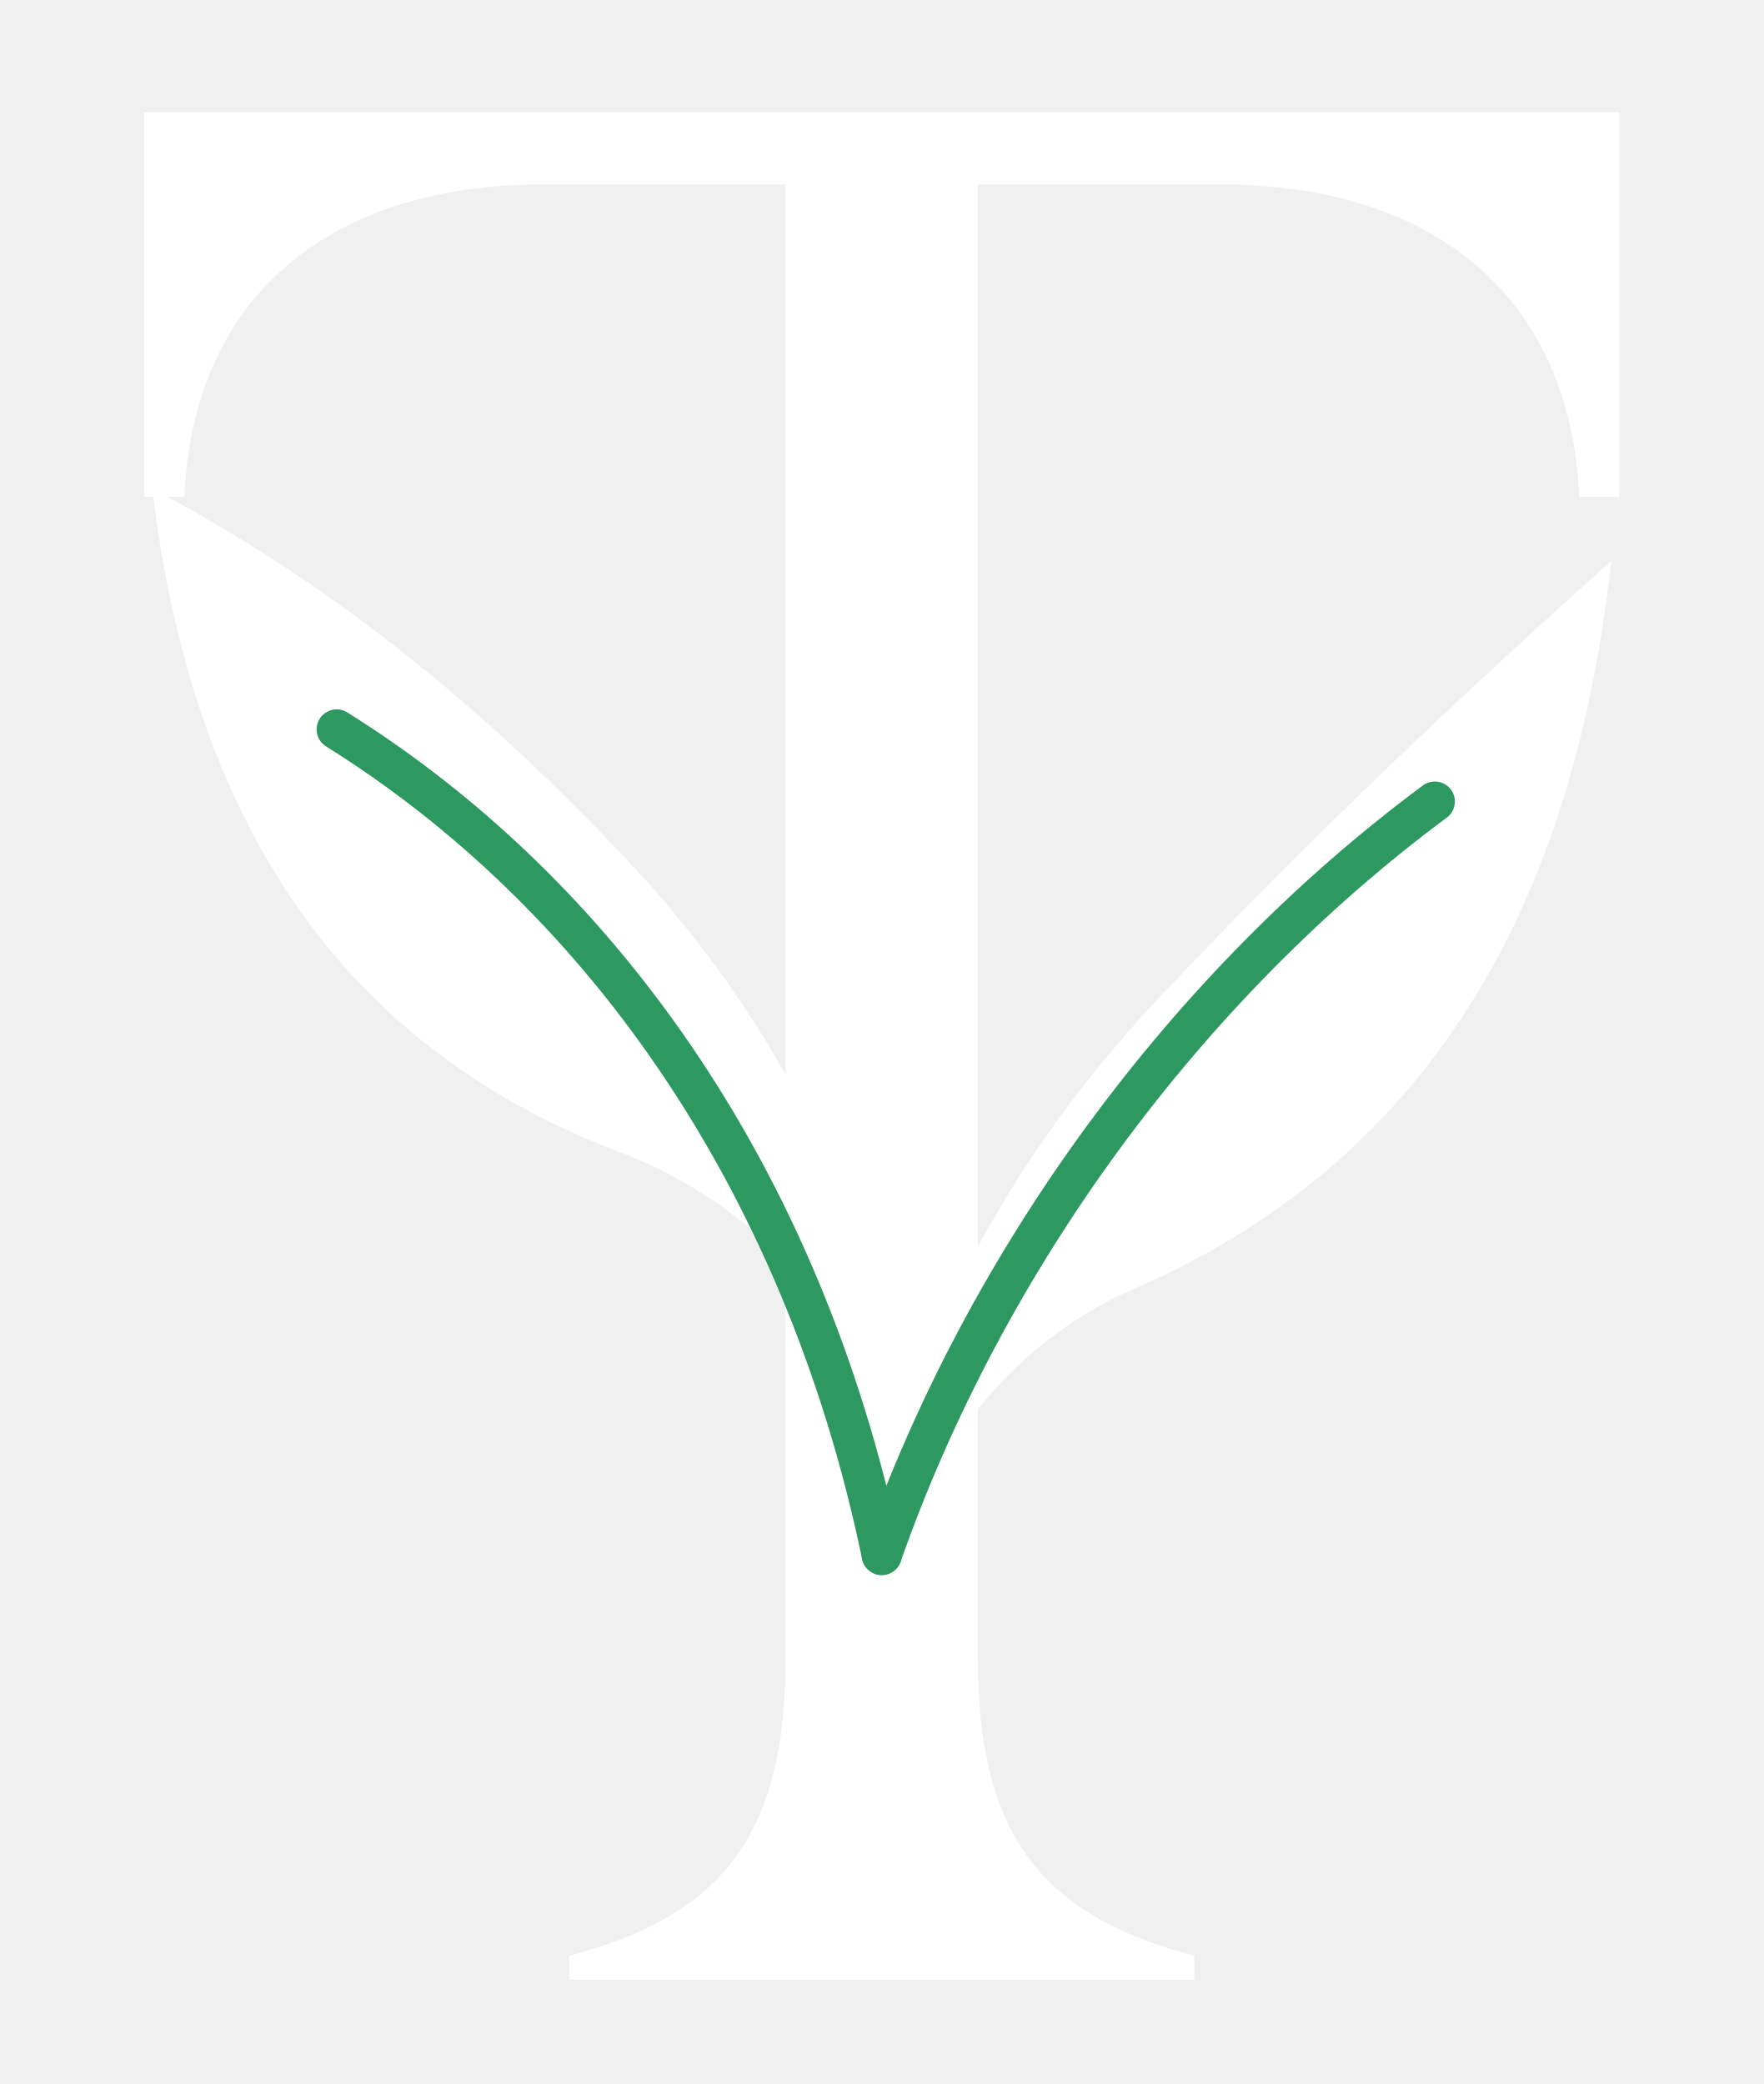
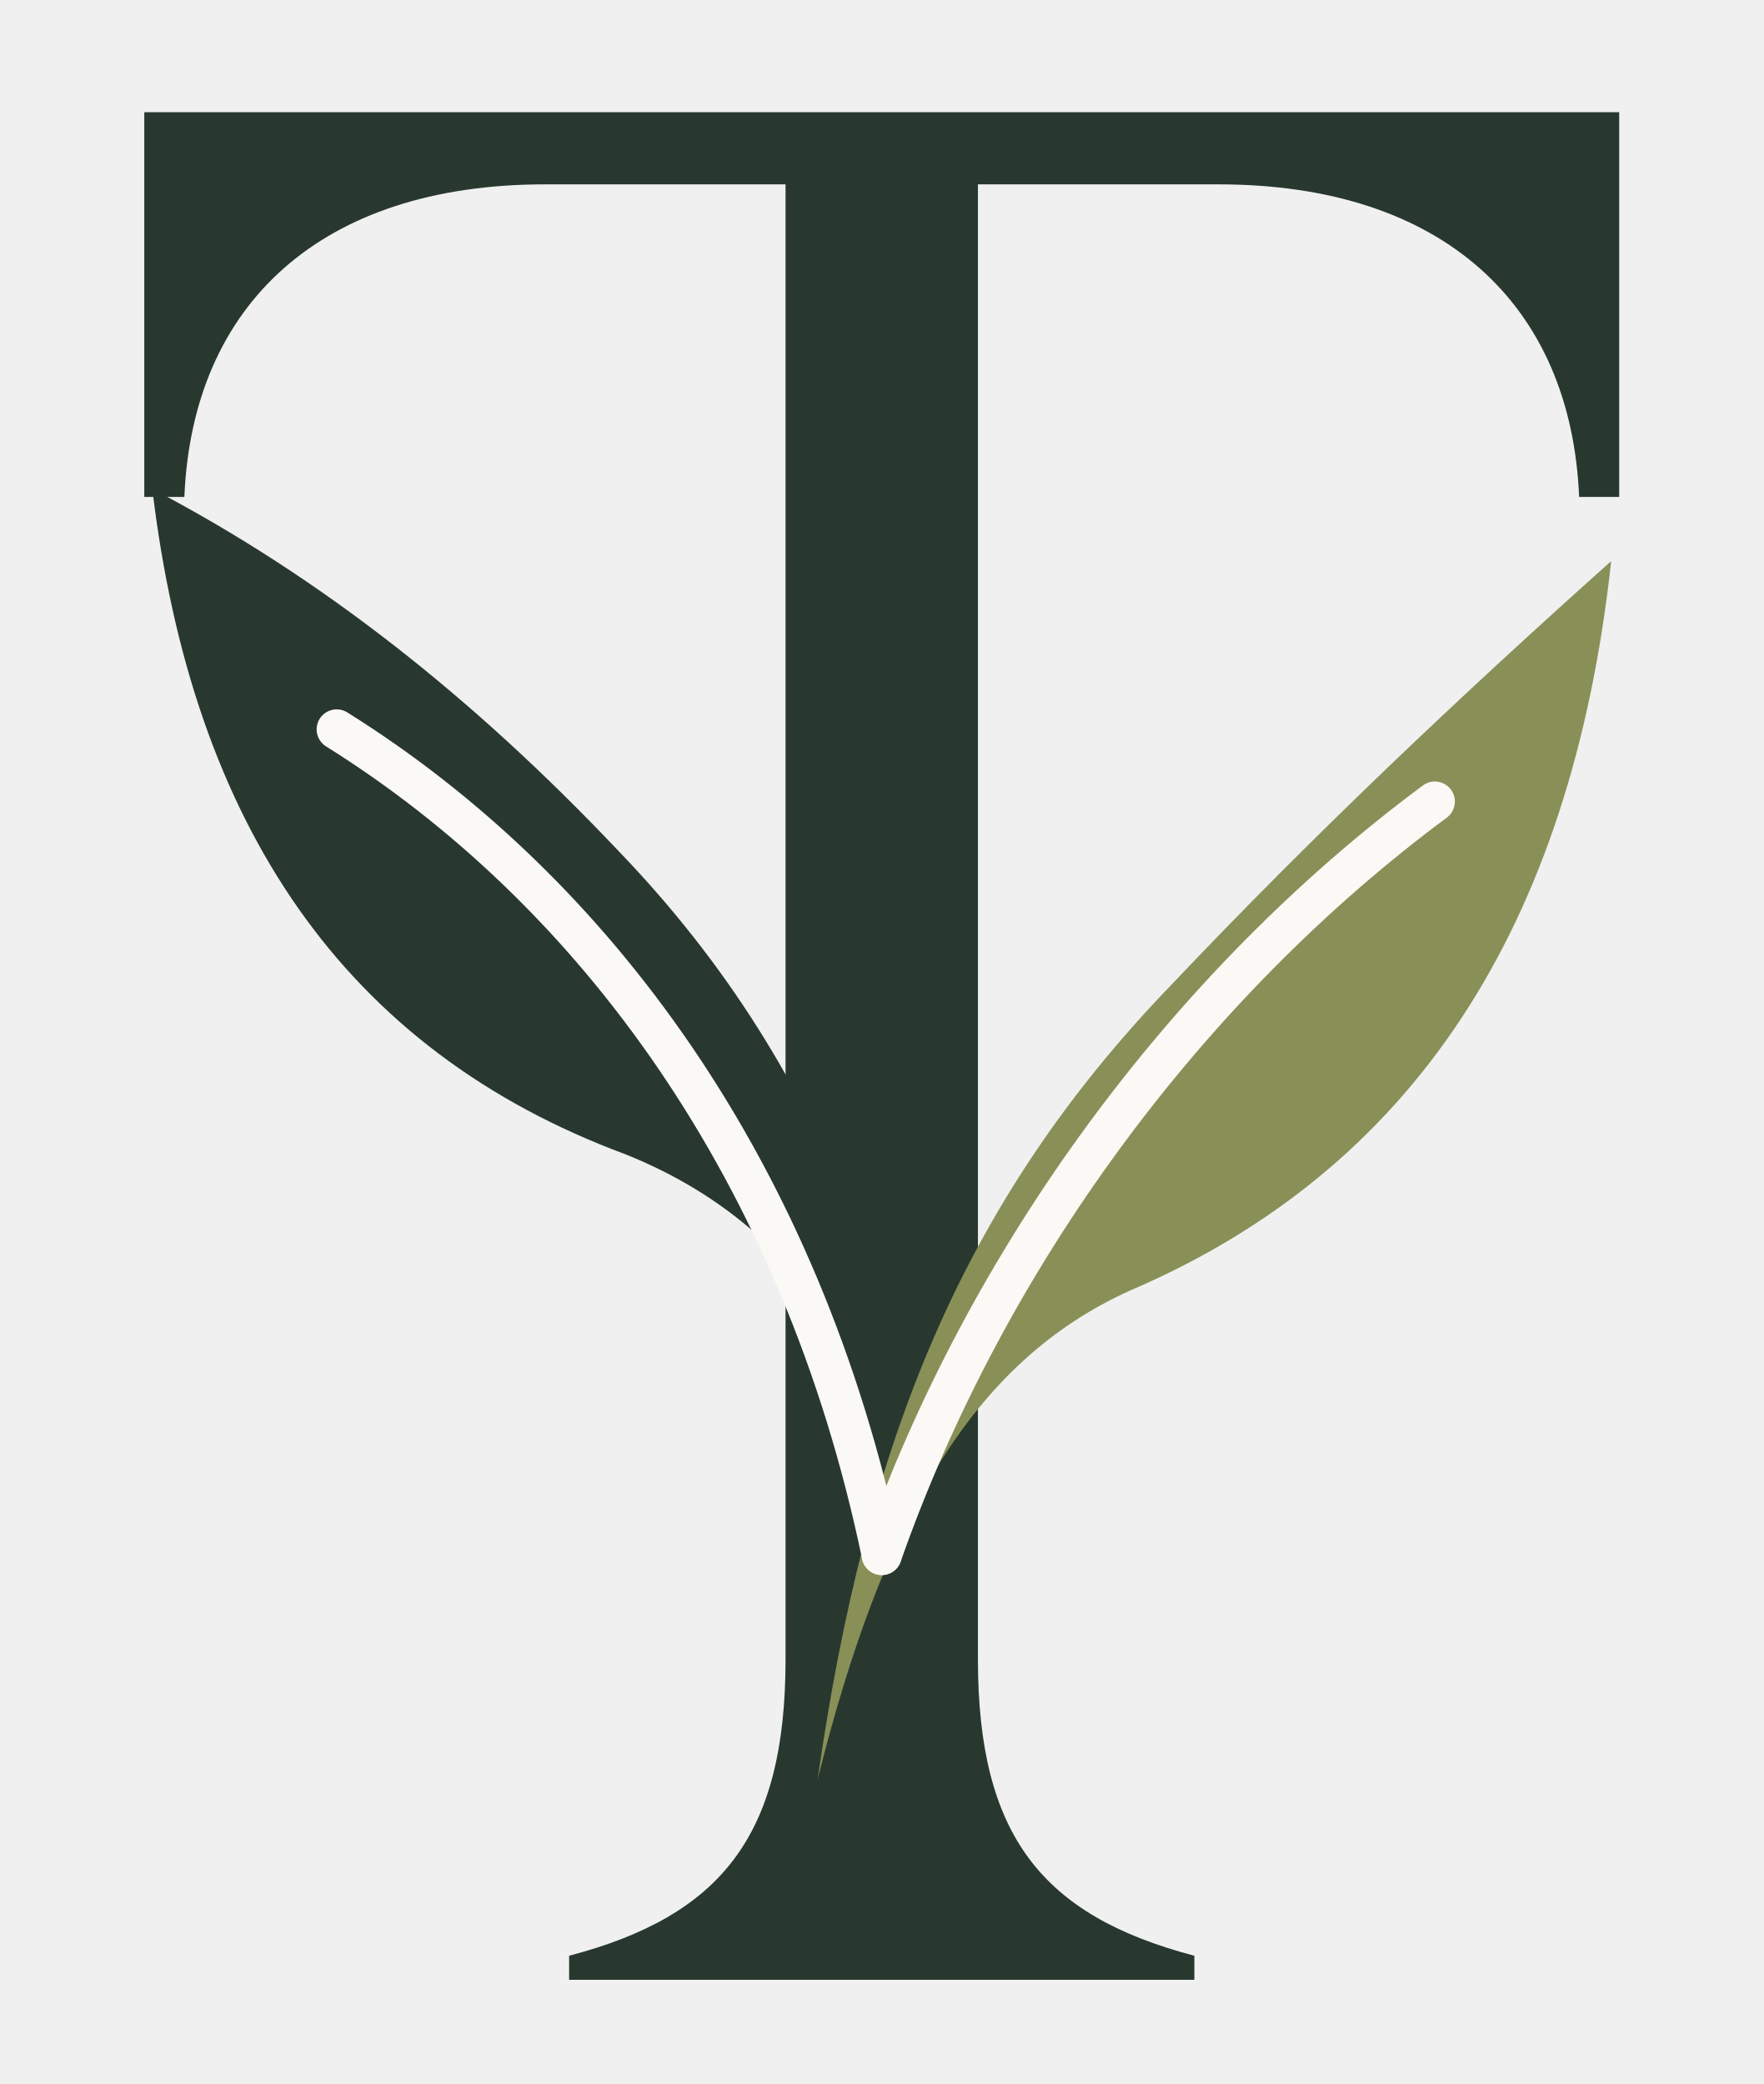
<svg xmlns="http://www.w3.org/2000/svg" viewBox="0 0 220 260" role="img" aria-labelledby="title desc">
-   <path fill="#FFFFFF" d="M18 14h184v48h-5c-1-24-17-39-45-39h-30v184c0 22 8 32 27 37v3H71v-3c19-5 27-15 27-37V23H68C40 23 24 38 23 62h-5Z" />
-   <path fill="#FFFFFF" d="M19 61c5 42 24 70 59 83 25 10 37 33 42 73-4-49-16-83-43-111C59 87 40 72 19 61Z" />
-   <path fill="#FFFFFF" d="M201 70c-5 46-25 76-60 91-20 9-31 29-39 61 6-42 18-72 44-99 18-19 36-36 55-53Z" />
-   <path d="M42 91c32 20 58 55 68 103" fill="none" stroke="#2D9960" stroke-width="5" stroke-linecap="round" />
-   <path d="M179 100c-31 23-56 57-69 94" fill="none" stroke="#2D9960" stroke-width="5" stroke-linecap="round" />
+   <path fill="#28382F" d="M18 14h184v48h-5c-1-24-17-39-45-39h-30v184c0 22 8 32 27 37v3H71v-3c19-5 27-15 27-37V23H68C40 23 24 38 23 62h-5Z" />
+   <path fill="#28382F" d="M19 61c5 42 24 70 59 83 25 10 37 33 42 73-4-49-16-83-43-111C59 87 40 72 19 61Z" />
+   <path fill="#889058" d="M201 70c-5 46-25 76-60 91-20 9-31 29-39 61 6-42 18-72 44-99 18-19 36-36 55-53Z" />
+   <path d="M42 91c32 20 58 55 68 103" fill="none" stroke="#FAF9F5" stroke-width="5" stroke-linecap="round" />
+   <path d="M179 100c-31 23-56 57-69 94" fill="none" stroke="#FAF9F5" stroke-width="5" stroke-linecap="round" />
</svg>
